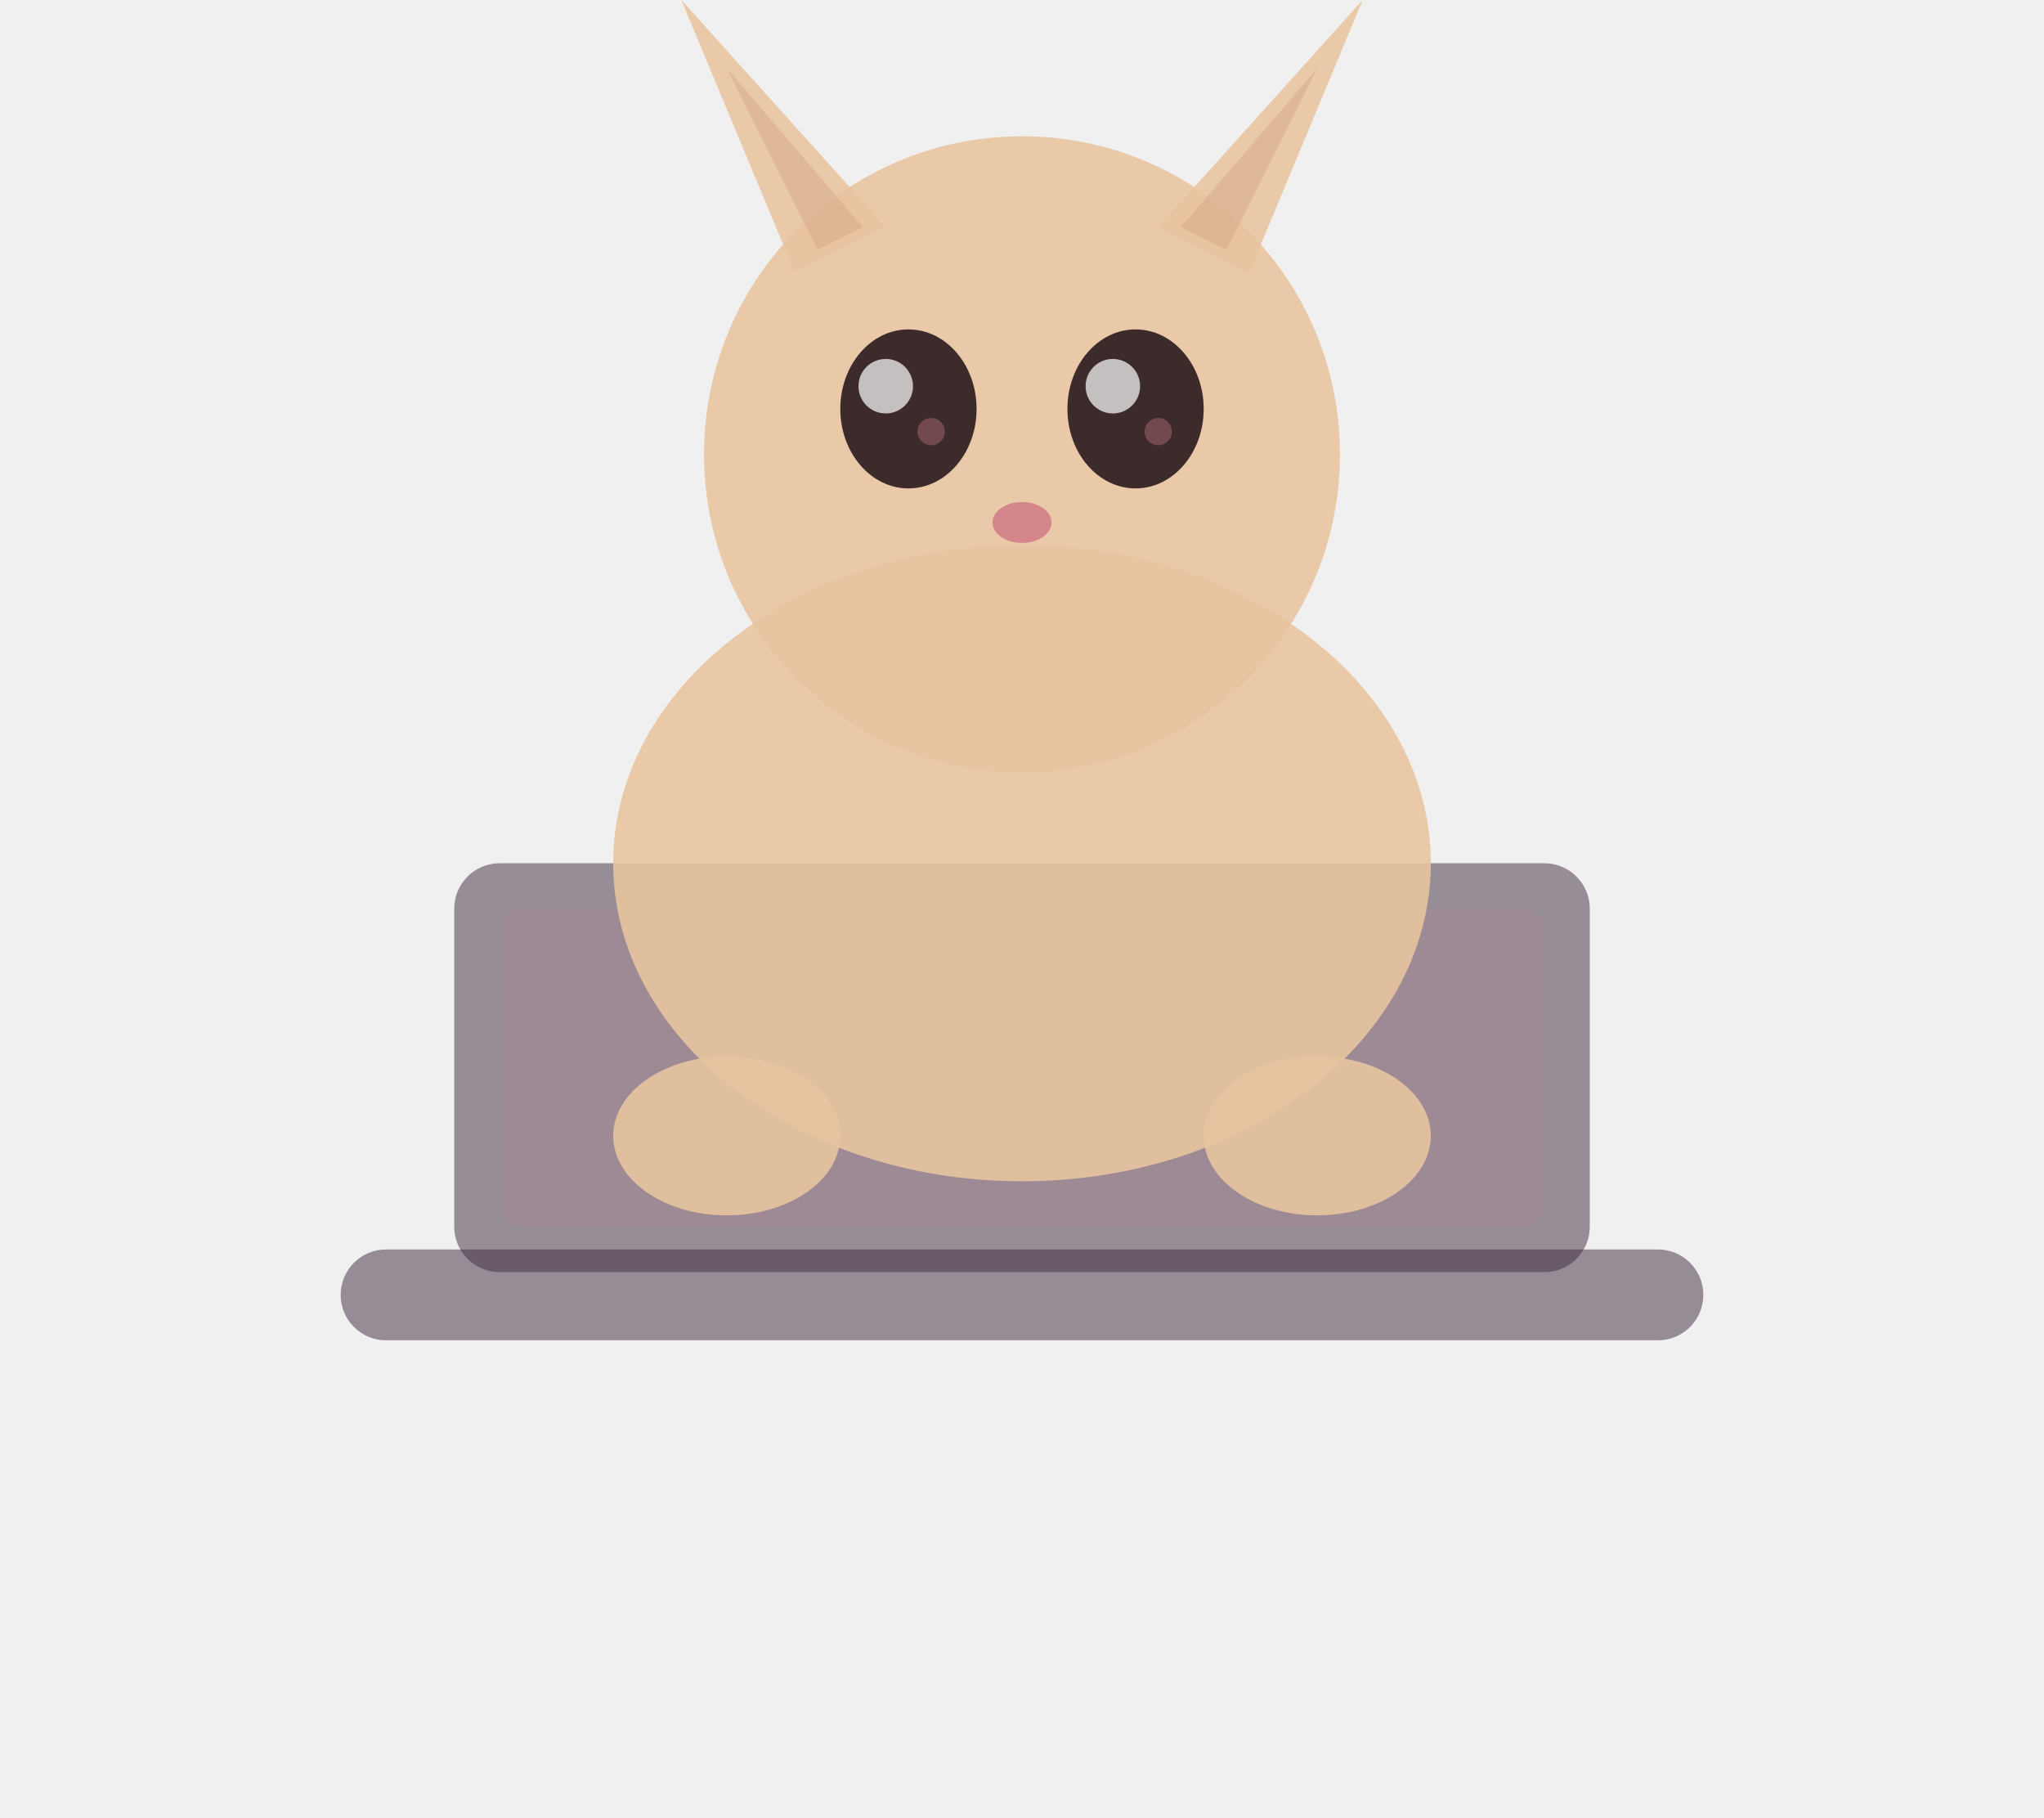
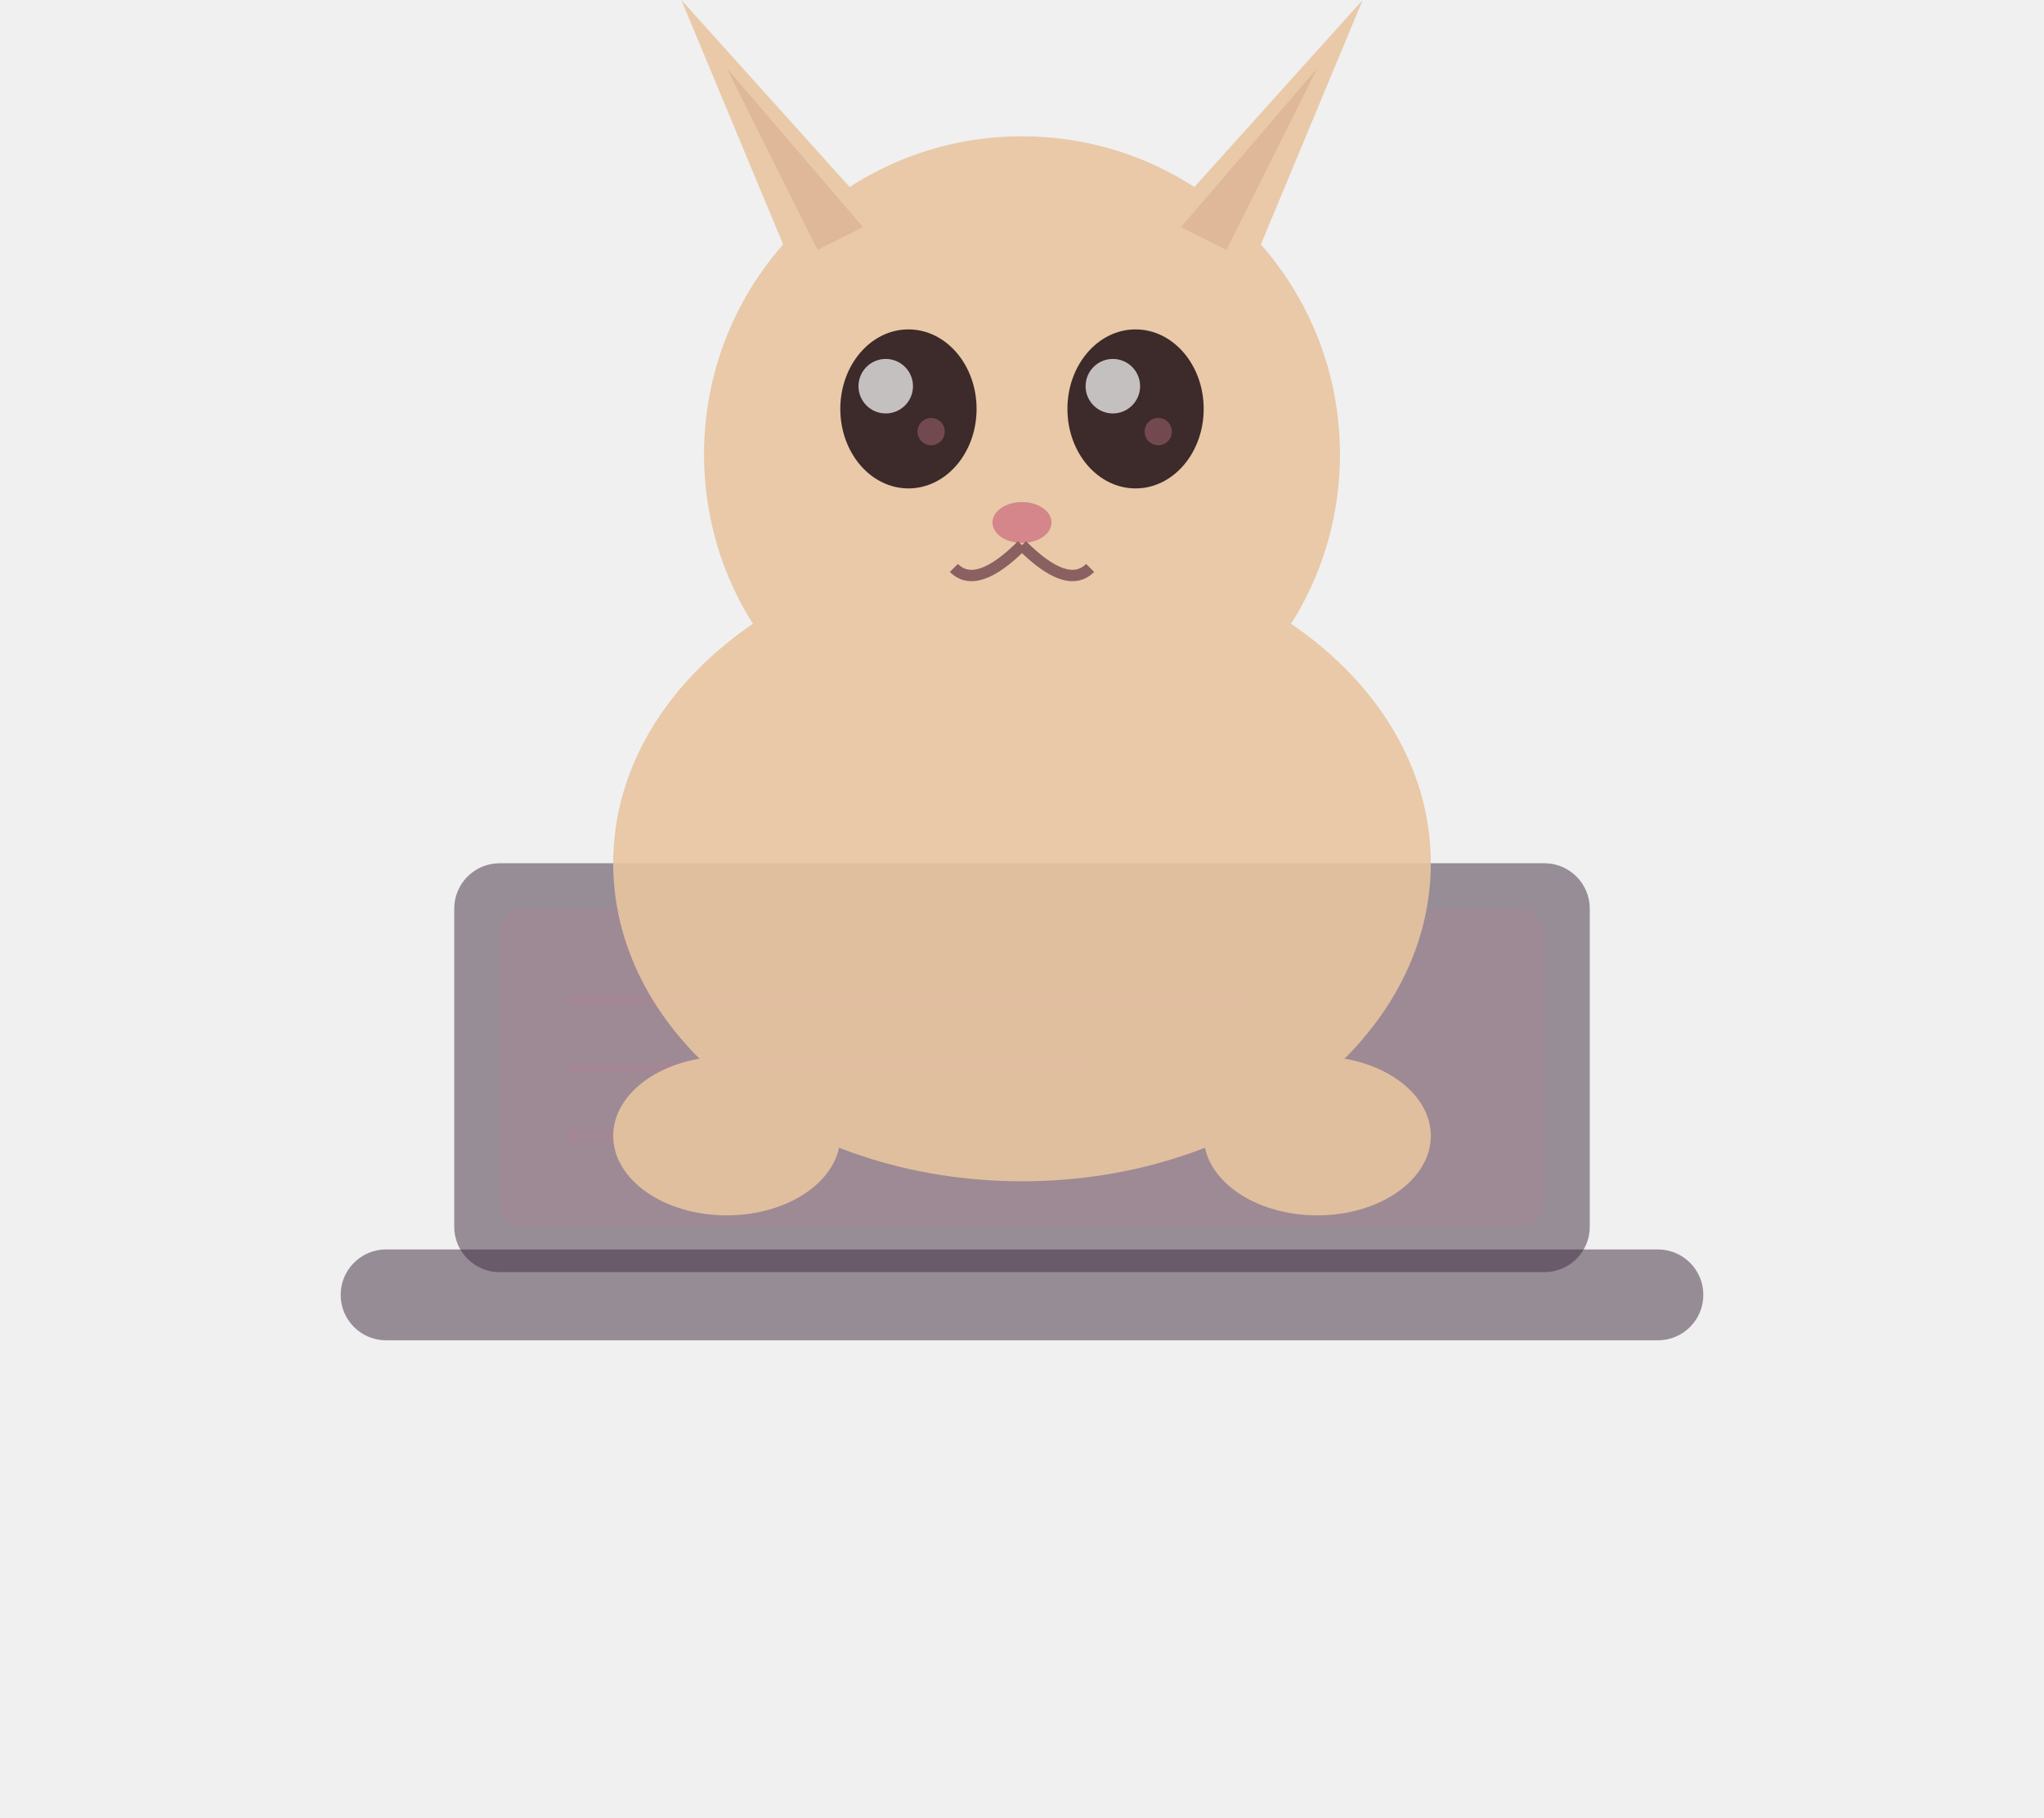
<svg xmlns="http://www.w3.org/2000/svg" viewBox="0 0 90 80">
  <rect x="15" y="55" width="60" height="4" rx="2" fill="#5a4a5a" opacity="0.6" />
  <rect x="20" y="38" width="50" height="18" rx="2" fill="#3d2a3d" opacity="0.5" />
  <rect x="22" y="40" width="46" height="14" rx="1" fill="#c4788a" opacity="0.15" />
-   <ellipse cx="45" cy="38" rx="18" ry="14" fill="#e8c4a0" opacity="0.9" />
-   <circle cx="45" cy="20" r="14" fill="#e8c4a0" opacity="0.9" />
-   <polygon points="35,12 30,0 39,10" fill="#e8c4a0" opacity="0.9" />
-   <polygon points="55,12 60,0 51,10" fill="#e8c4a0" opacity="0.9" />
+   <line x1="25" y1="44" x2="55" y2="44" stroke="#c4788a" stroke-width="0.5" opacity="0.15" />
+   <line x1="25" y1="47" x2="48" y2="47" stroke="#c4788a" stroke-width="0.5" opacity="0.15" />
+   <line x1="25" y1="50" x2="52" y2="50" stroke="#c4788a" stroke-width="0.5" opacity="0.15" />
+   <g opacity="0.9">
+     <ellipse cx="45" cy="38" rx="18" ry="14" fill="#e8c4a0" />
+     <circle cx="45" cy="20" r="14" fill="#e8c4a0" />
+     <ellipse cx="45" cy="30" rx="10" ry="8" fill="#e8c4a0" />
+     <polygon points="35,12 30,0 39,10" fill="#e8c4a0" />
+     <polygon points="55,12 60,0 51,10" fill="#e8c4a0" />
+     <ellipse cx="32" cy="50" rx="5" ry="3.5" fill="#e8c4a0" />
+     <ellipse cx="58" cy="50" rx="5" ry="3.5" fill="#e8c4a0" />
+   </g>
  <polygon points="36,11 32,3 38,10" fill="#d4a888" opacity="0.5" />
  <polygon points="54,11 58,3 52,10" fill="#d4a888" opacity="0.5" />
  <ellipse cx="40" cy="18" rx="3" ry="3.5" fill="#3d2a2a" />
  <ellipse cx="50" cy="18" rx="3" ry="3.5" fill="#3d2a2a" />
  <circle cx="39" cy="17" r="1.2" fill="white" opacity="0.7" />
  <circle cx="49" cy="17" r="1.2" fill="white" opacity="0.7" />
  <circle cx="41" cy="19" r="0.6" fill="#c4788a" opacity="0.4" />
  <circle cx="51" cy="19" r="0.6" fill="#c4788a" opacity="0.4" />
  <ellipse cx="45" cy="23" rx="1.3" ry="0.9" fill="#d4868a" />
-   <ellipse cx="32" cy="50" rx="5" ry="3.5" fill="#e8c4a0" opacity="0.9" />
-   <ellipse cx="58" cy="50" rx="5" ry="3.5" fill="#e8c4a0" opacity="0.9" />
+   <path d="M45 24 Q43 26 42 25" stroke="#8b6060" stroke-width="0.5" fill="none" />
+   <path d="M45 24 Q47 26 48 25" stroke="#8b6060" stroke-width="0.5" fill="none" />
</svg>
